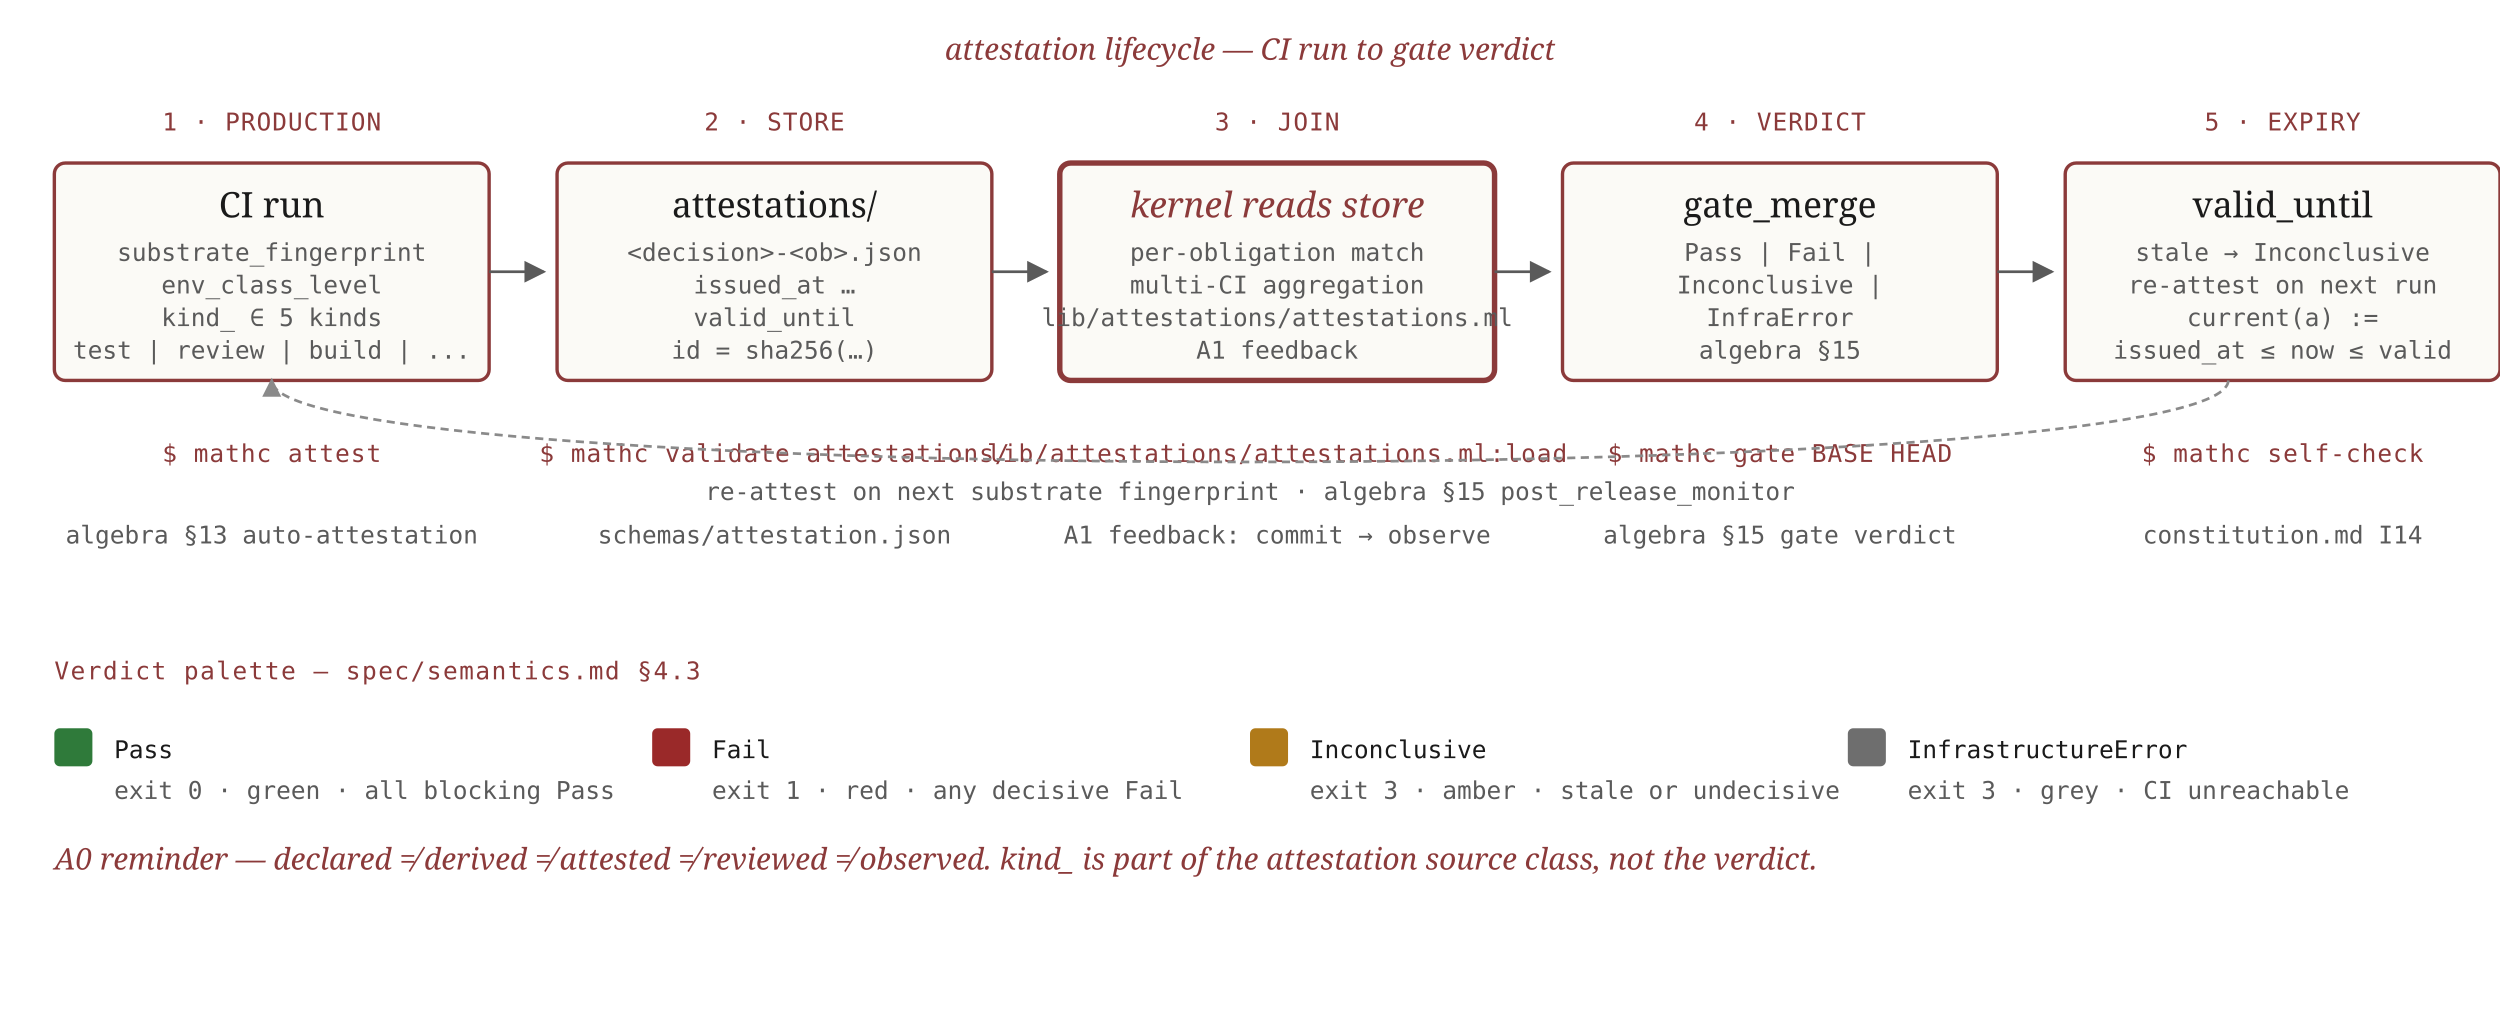
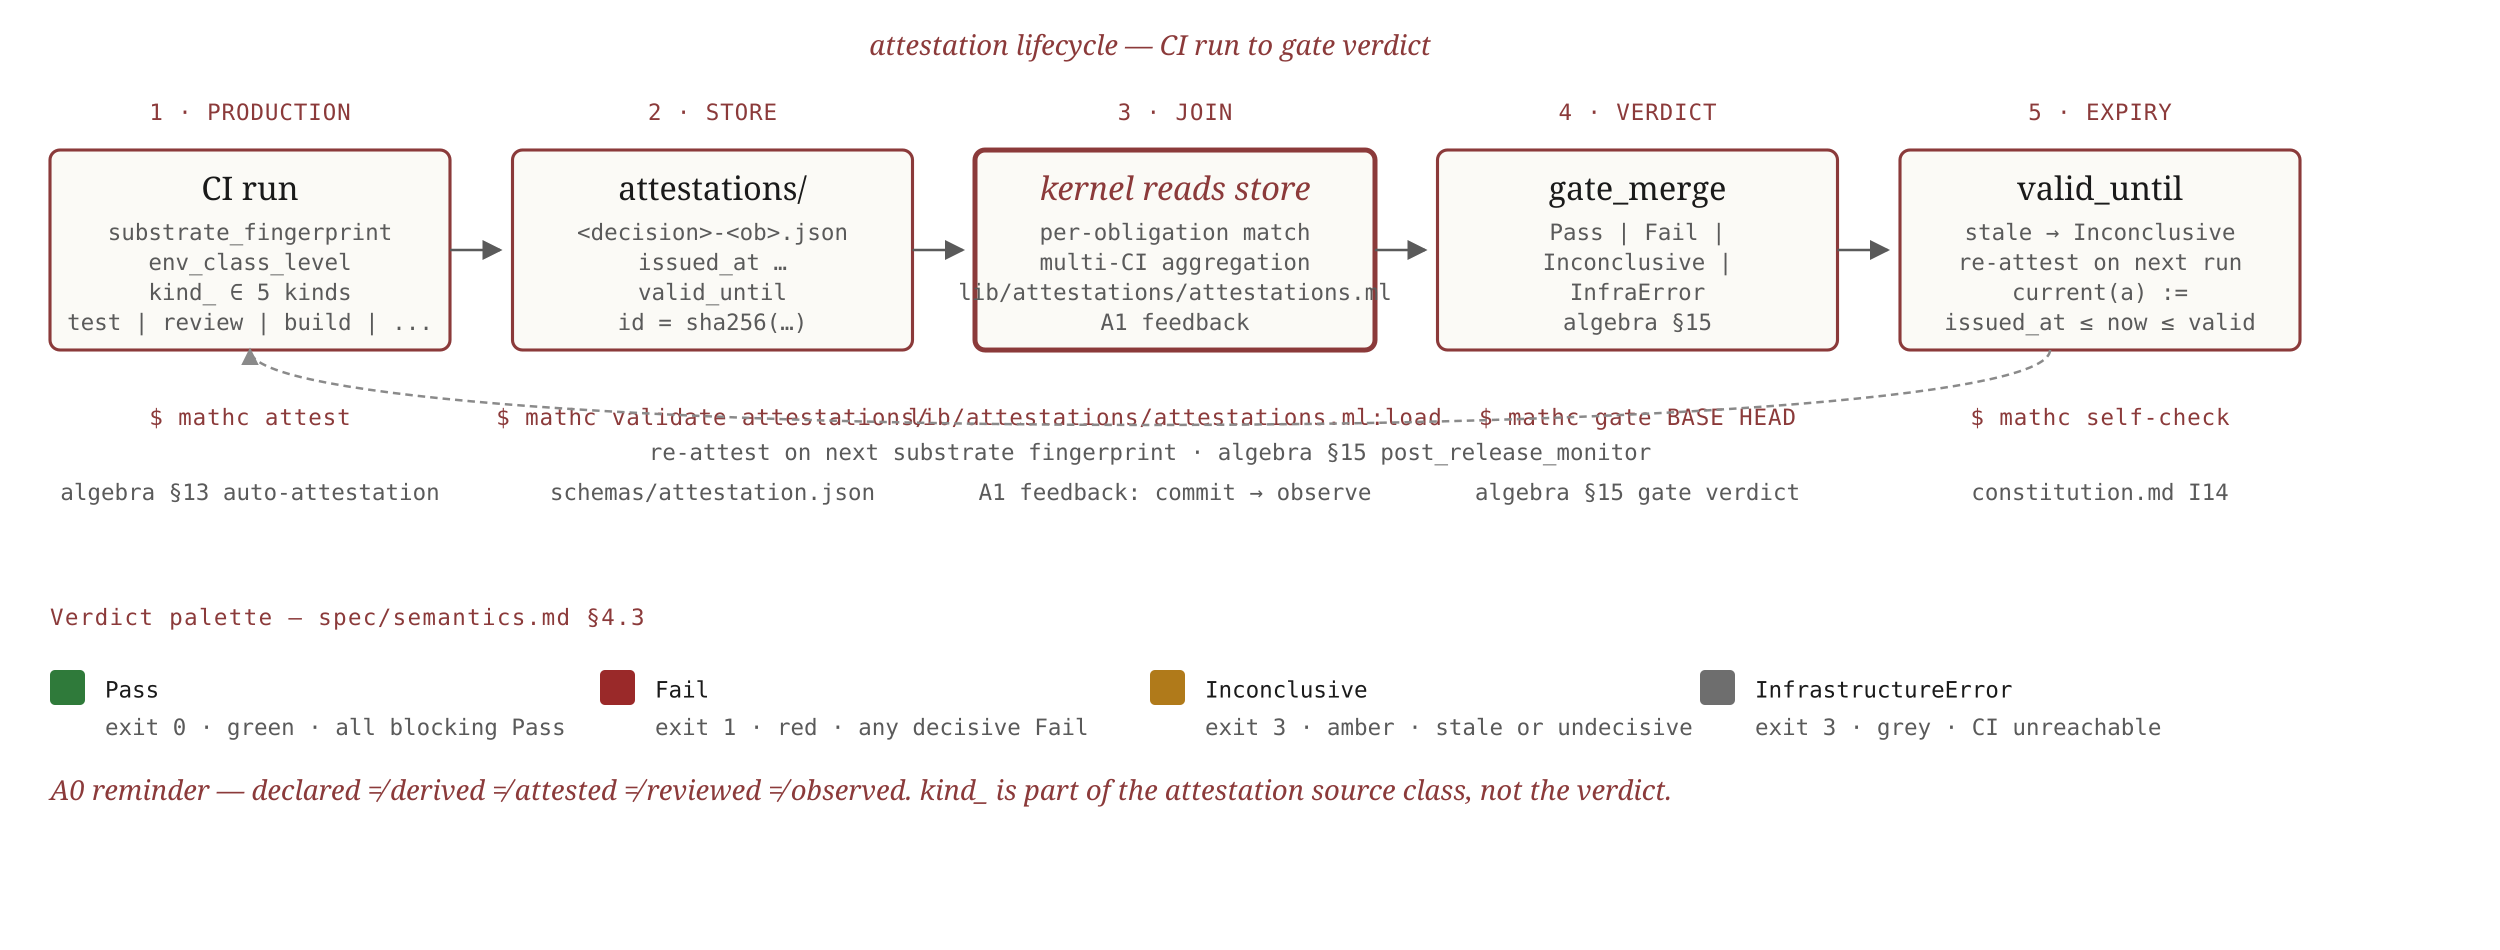
- <svg xmlns="http://www.w3.org/2000/svg" viewBox="0 0 920 380" role="img" aria-labelledby="al-title" preserveAspectRatio="xMidYMid meet">
+ <svg xmlns="http://www.w3.org/2000/svg" viewBox="0 0 1000 380" role="img" aria-labelledby="al-title" preserveAspectRatio="xMidYMid meet">
  <defs>
    <style>
      .al-box { fill: #fbfaf6; stroke: #8b3a3a; stroke-width: 1.25; }
      .al-box-emph { fill: #fbfaf6; stroke: #8b3a3a; stroke-width: 2; }
      .al-text { font-family: Georgia, "Iowan Old Style", serif; font-size: 13px; fill: #1a1a1a; text-anchor: middle; }
      .al-text-emph { font-family: Georgia, "Iowan Old Style", serif; font-size: 13px; fill: #8b3a3a; text-anchor: middle; font-style: italic; }
      .al-mono { font-family: "SF Mono", Menlo, Consolas, monospace; font-size: 9px; fill: #5a5a5a; text-anchor: middle; }
      .al-mono-left { font-family: "SF Mono", Menlo, Consolas, monospace; font-size: 9px; fill: #5a5a5a; text-anchor: start; }
      .al-arrow { stroke: #5a5a5a; stroke-width: 1; fill: none; }
      .al-arrow-faint { stroke: #8a8a8a; stroke-width: 1; fill: none; stroke-dasharray: 3 2; }
      .al-stage { font-family: "SF Mono", Menlo, Consolas, monospace; font-size: 9px; fill: #8b3a3a; text-anchor: middle; letter-spacing: 0.04em; }
      .al-axis { font-family: Georgia, "Iowan Old Style", serif; font-size: 11px; fill: #8b3a3a; text-anchor: middle; font-style: italic; }
      .al-axis-left { font-family: Georgia, "Iowan Old Style", serif; font-size: 11px; fill: #8b3a3a; text-anchor: start; font-style: italic; }
      .al-pass { fill: #2f7a3a; }
      .al-fail { fill: #9a2929; }
      .al-unk { fill: #b07a1a; }
      .al-stale { fill: #6e6e6e; }
      .al-sw { font-family: "SF Mono", Menlo, Consolas, monospace; font-size: 9px; fill: #1a1a1a; text-anchor: start; }
      .al-legend-title { font-family: "SF Mono", Menlo, Consolas, monospace; font-size: 9px; fill: #8b3a3a; text-anchor: start; letter-spacing: 0.06em; text-transform: uppercase; }
    </style>
    <marker id="al-arrow" markerWidth="8" markerHeight="8" refX="7" refY="4" orient="auto">
      <path d="M0,0 L8,4 L0,8 z" fill="#5a5a5a" />
    </marker>
    <marker id="al-faint-arrow" markerWidth="7" markerHeight="7" refX="6" refY="3.5" orient="auto">
      <path d="M0,0 L7,3.5 L0,7 z" fill="#8a8a8a" />
    </marker>
  </defs>
  <text class="al-axis" x="460" y="22">attestation lifecycle — CI run to gate verdict</text>
  <g transform="translate(20, 60)">
    <g transform="translate(0, 0)">
      <text class="al-stage" x="80" y="-12">1 · PRODUCTION</text>
      <rect class="al-box" x="0" y="0" width="160" height="80" rx="4" />
      <text class="al-text" x="80" y="20">CI run</text>
      <text class="al-mono" x="80" y="36">substrate_fingerprint</text>
      <text class="al-mono" x="80" y="48">env_class_level</text>
      <text class="al-mono" x="80" y="60">kind_ ∈ 5 kinds</text>
      <text class="al-mono" x="80" y="72">test | review | build | ...</text>
    </g>
    <path class="al-arrow" d="M160,40 L180,40" marker-end="url(#al-arrow)" />
    <g transform="translate(185, 0)">
      <text class="al-stage" x="80" y="-12">2 · STORE</text>
      <rect class="al-box" x="0" y="0" width="160" height="80" rx="4" />
      <text class="al-text" x="80" y="20">attestations/</text>
      <text class="al-mono" x="80" y="36">&lt;decision&gt;-&lt;ob&gt;.json</text>
      <text class="al-mono" x="80" y="48">issued_at …</text>
      <text class="al-mono" x="80" y="60">valid_until</text>
      <text class="al-mono" x="80" y="72">id = sha256(…)</text>
    </g>
    <path class="al-arrow" d="M345,40 L365,40" marker-end="url(#al-arrow)" />
    <g transform="translate(370, 0)">
      <text class="al-stage" x="80" y="-12">3 · JOIN</text>
      <rect class="al-box-emph" x="0" y="0" width="160" height="80" rx="4" />
      <text class="al-text-emph" x="80" y="20">kernel reads store</text>
      <text class="al-mono" x="80" y="36">per-obligation match</text>
      <text class="al-mono" x="80" y="48">multi-CI aggregation</text>
      <text class="al-mono" x="80" y="60">lib/attestations/attestations.ml</text>
      <text class="al-mono" x="80" y="72">A1 feedback</text>
    </g>
    <path class="al-arrow" d="M530,40 L550,40" marker-end="url(#al-arrow)" />
    <g transform="translate(555, 0)">
      <text class="al-stage" x="80" y="-12">4 · VERDICT</text>
      <rect class="al-box" x="0" y="0" width="160" height="80" rx="4" />
      <text class="al-text" x="80" y="20">gate_merge</text>
      <text class="al-mono" x="80" y="36">Pass | Fail |</text>
      <text class="al-mono" x="80" y="48">Inconclusive |</text>
      <text class="al-mono" x="80" y="60">InfraError</text>
      <text class="al-mono" x="80" y="72">algebra §15</text>
    </g>
    <path class="al-arrow" d="M715,40 L735,40" marker-end="url(#al-arrow)" />
    <g transform="translate(740, 0)">
      <text class="al-stage" x="80" y="-12">5 · EXPIRY</text>
      <rect class="al-box" x="0" y="0" width="160" height="80" rx="4" />
      <text class="al-text" x="80" y="20">valid_until</text>
      <text class="al-mono" x="80" y="36">stale → Inconclusive</text>
      <text class="al-mono" x="80" y="48">re-attest on next run</text>
      <text class="al-mono" x="80" y="60">current(a) :=</text>
      <text class="al-mono" x="80" y="72">issued_at ≤ now ≤ valid</text>
    </g>
  </g>
  <g transform="translate(20, 170)">
    <text class="al-stage" x="80" y="0">$ mathc attest</text>
    <text class="al-stage" x="265" y="0">$ mathc validate attestations/</text>
    <text class="al-stage" x="450" y="0">lib/attestations/attestations.ml:load</text>
    <text class="al-stage" x="635" y="0">$ mathc gate BASE HEAD</text>
    <text class="al-stage" x="820" y="0">$ mathc self-check</text>
  </g>
  <g transform="translate(20, 200)">
    <text class="al-mono" x="80" y="0">algebra §13 auto-attestation</text>
    <text class="al-mono" x="265" y="0">schemas/attestation.json</text>
    <text class="al-mono" x="450" y="0">A1 feedback: commit → observe</text>
    <text class="al-mono" x="635" y="0">algebra §15 gate verdict</text>
    <text class="al-mono" x="820" y="0">constitution.md I14</text>
  </g>
  <g transform="translate(20, 250)">
    <text class="al-legend-title" x="0" y="0">Verdict palette — spec/semantics.md §4.3</text>
    <g transform="translate(0, 18)">
      <rect class="al-pass" x="0" y="0" width="14" height="14" rx="2" />
      <text class="al-sw" x="22" y="11">Pass</text>
      <text class="al-mono-left" x="22" y="26">exit 0 · green · all blocking Pass</text>
    </g>
    <g transform="translate(220, 18)">
      <rect class="al-fail" x="0" y="0" width="14" height="14" rx="2" />
      <text class="al-sw" x="22" y="11">Fail</text>
      <text class="al-mono-left" x="22" y="26">exit 1 · red · any decisive Fail</text>
    </g>
    <g transform="translate(440, 18)">
      <rect class="al-unk" x="0" y="0" width="14" height="14" rx="2" />
      <text class="al-sw" x="22" y="11">Inconclusive</text>
      <text class="al-mono-left" x="22" y="26">exit 3 · amber · stale or undecisive</text>
    </g>
    <g transform="translate(660, 18)">
      <rect class="al-stale" x="0" y="0" width="14" height="14" rx="2" />
      <text class="al-sw" x="22" y="11">InfrastructureError</text>
      <text class="al-mono-left" x="22" y="26">exit 3 · grey · CI unreachable</text>
    </g>
  </g>
  <g transform="translate(20, 320)">
    <text class="al-axis-left" x="0" y="0">A0 reminder — declared ≠ derived ≠ attested ≠ reviewed ≠ observed. kind_ is part of the attestation source class, not the verdict.</text>
  </g>
  <path class="al-arrow-faint" d="M820,140 C820,180 100,180 100,140" marker-end="url(#al-faint-arrow)" />
  <text class="al-mono" x="460" y="184">re-attest on next substrate fingerprint · algebra §15 post_release_monitor</text>
</svg>
